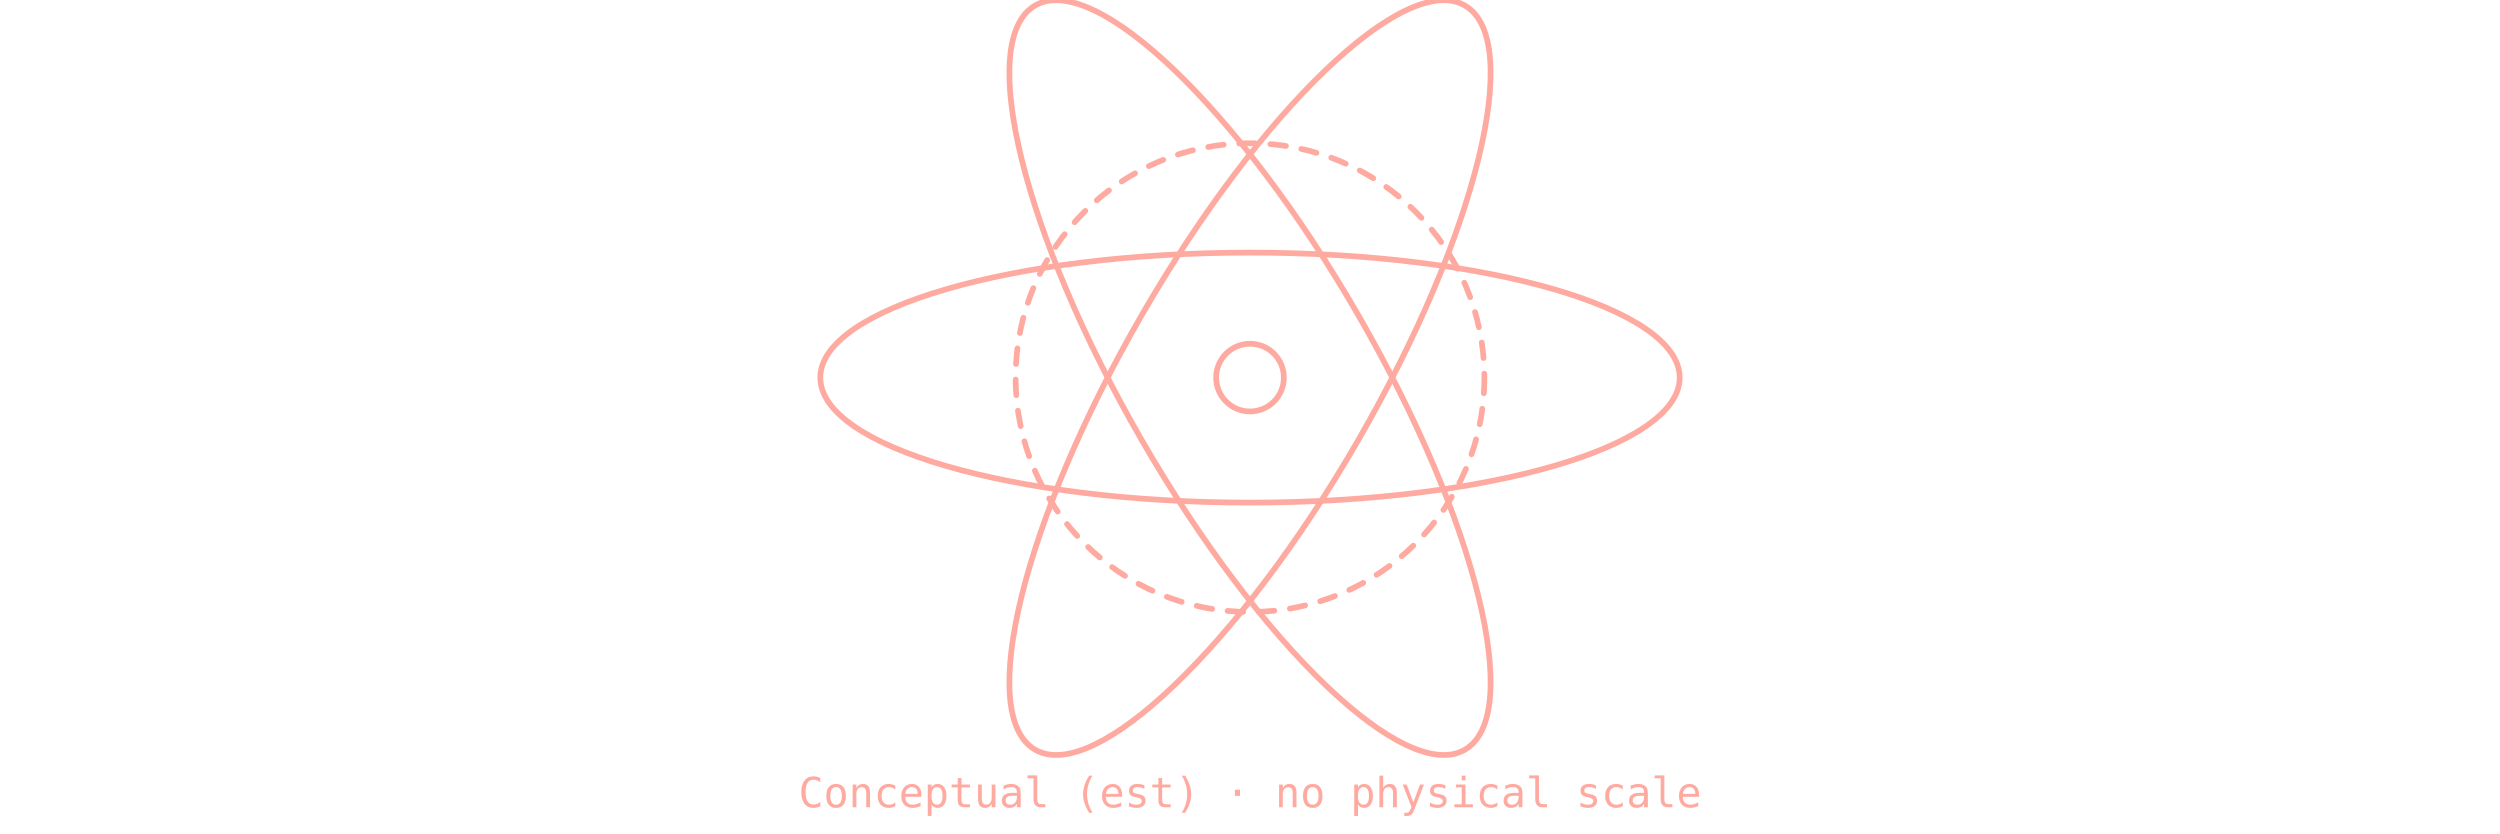
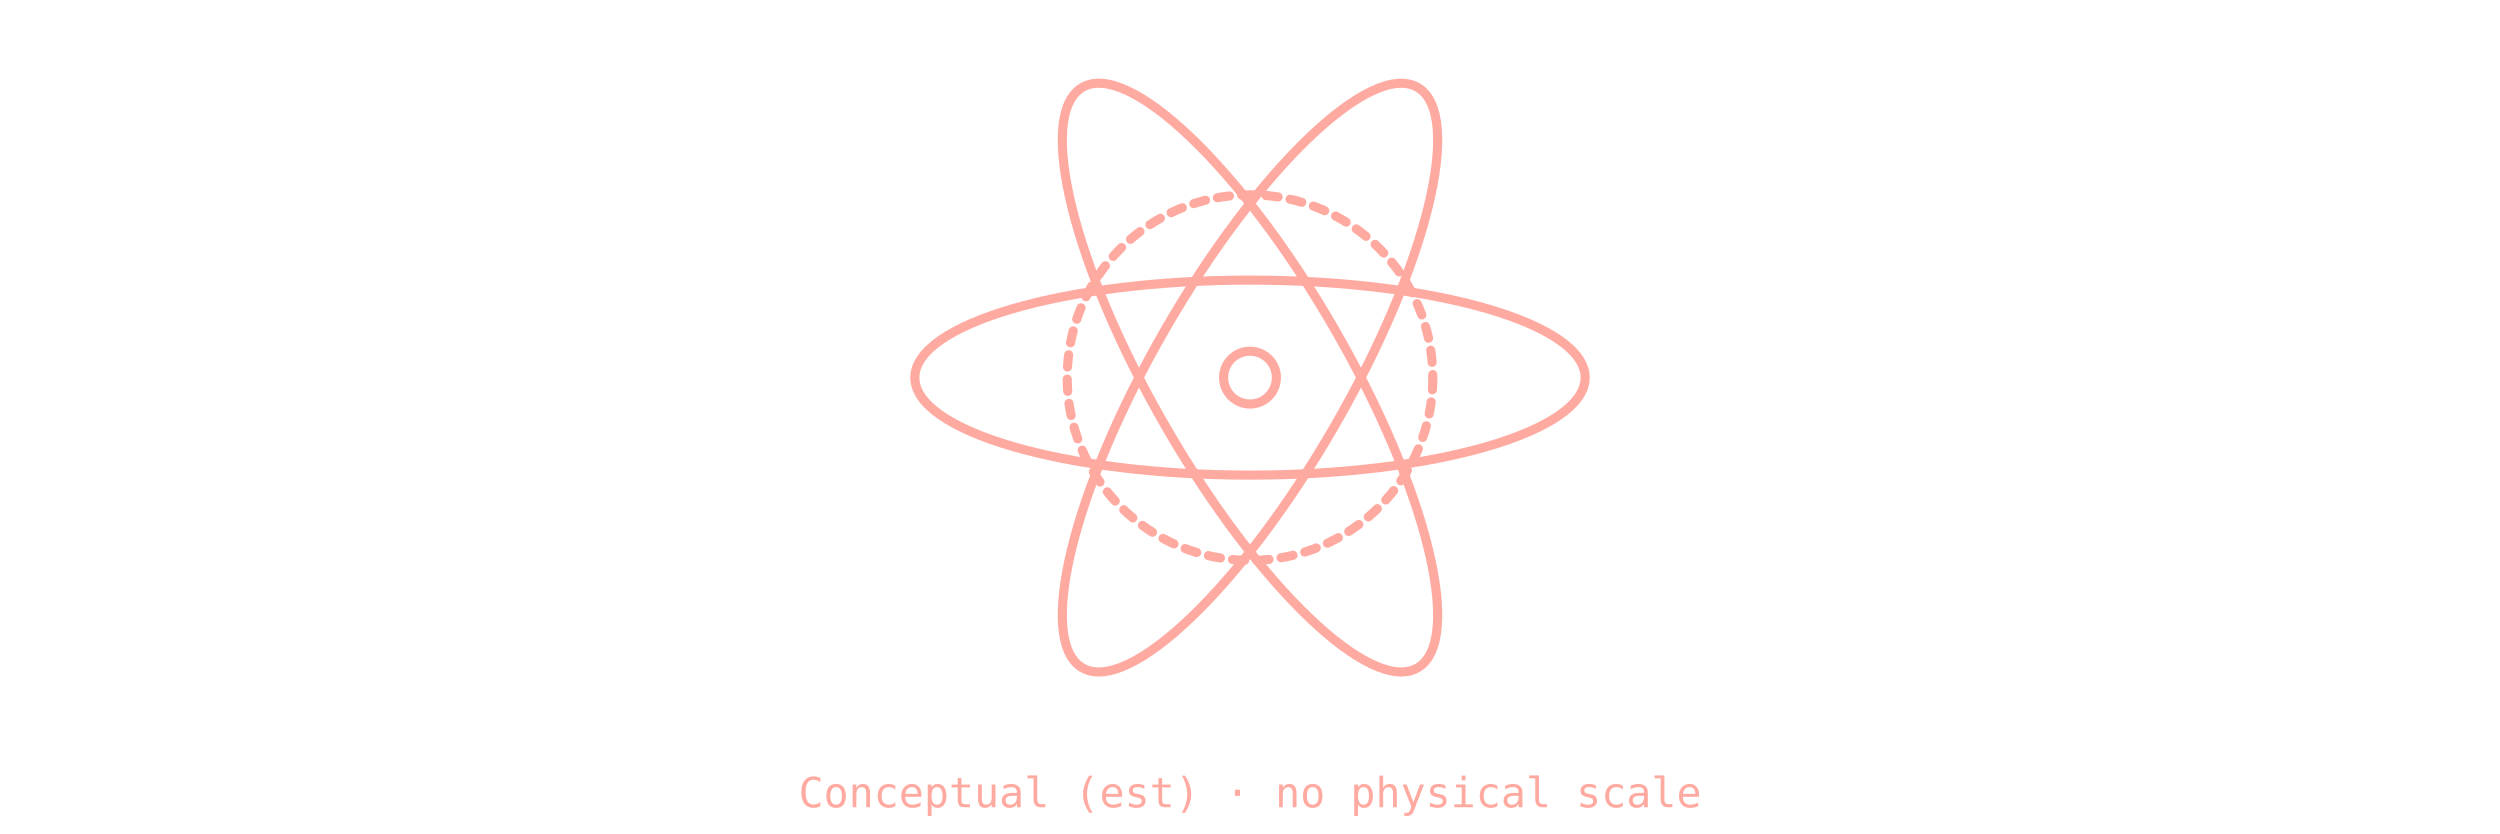
<svg xmlns="http://www.w3.org/2000/svg" width="960" height="320" viewBox="0 0 960 320" role="img" aria-label="100 Mt scale study exterior outline">
-   <g fill="none" stroke="#ffaaa1" stroke-width="2.2" stroke-linecap="round" stroke-linejoin="round">
+   <g transform="translate(480 145) scale(.78) translate(-480 -145)" fill="none" stroke="#ffaaa1" stroke-width="4.5" stroke-linecap="round" stroke-linejoin="round">
    <circle cx="480" cy="145" r="90" stroke-dasharray="6 6" />
    <ellipse cx="480" cy="145" rx="165" ry="48" />
    <ellipse cx="480" cy="145" rx="165" ry="48" transform="rotate(60 480 145)" />
    <ellipse cx="480" cy="145" rx="165" ry="48" transform="rotate(-60 480 145)" />
    <circle cx="480" cy="145" r="13" />
  </g>
  <text x="480" y="310" text-anchor="middle" fill="#ffaaa1" font-family="monospace" font-size="16">Conceptual (est) · no physical scale</text>
</svg>
